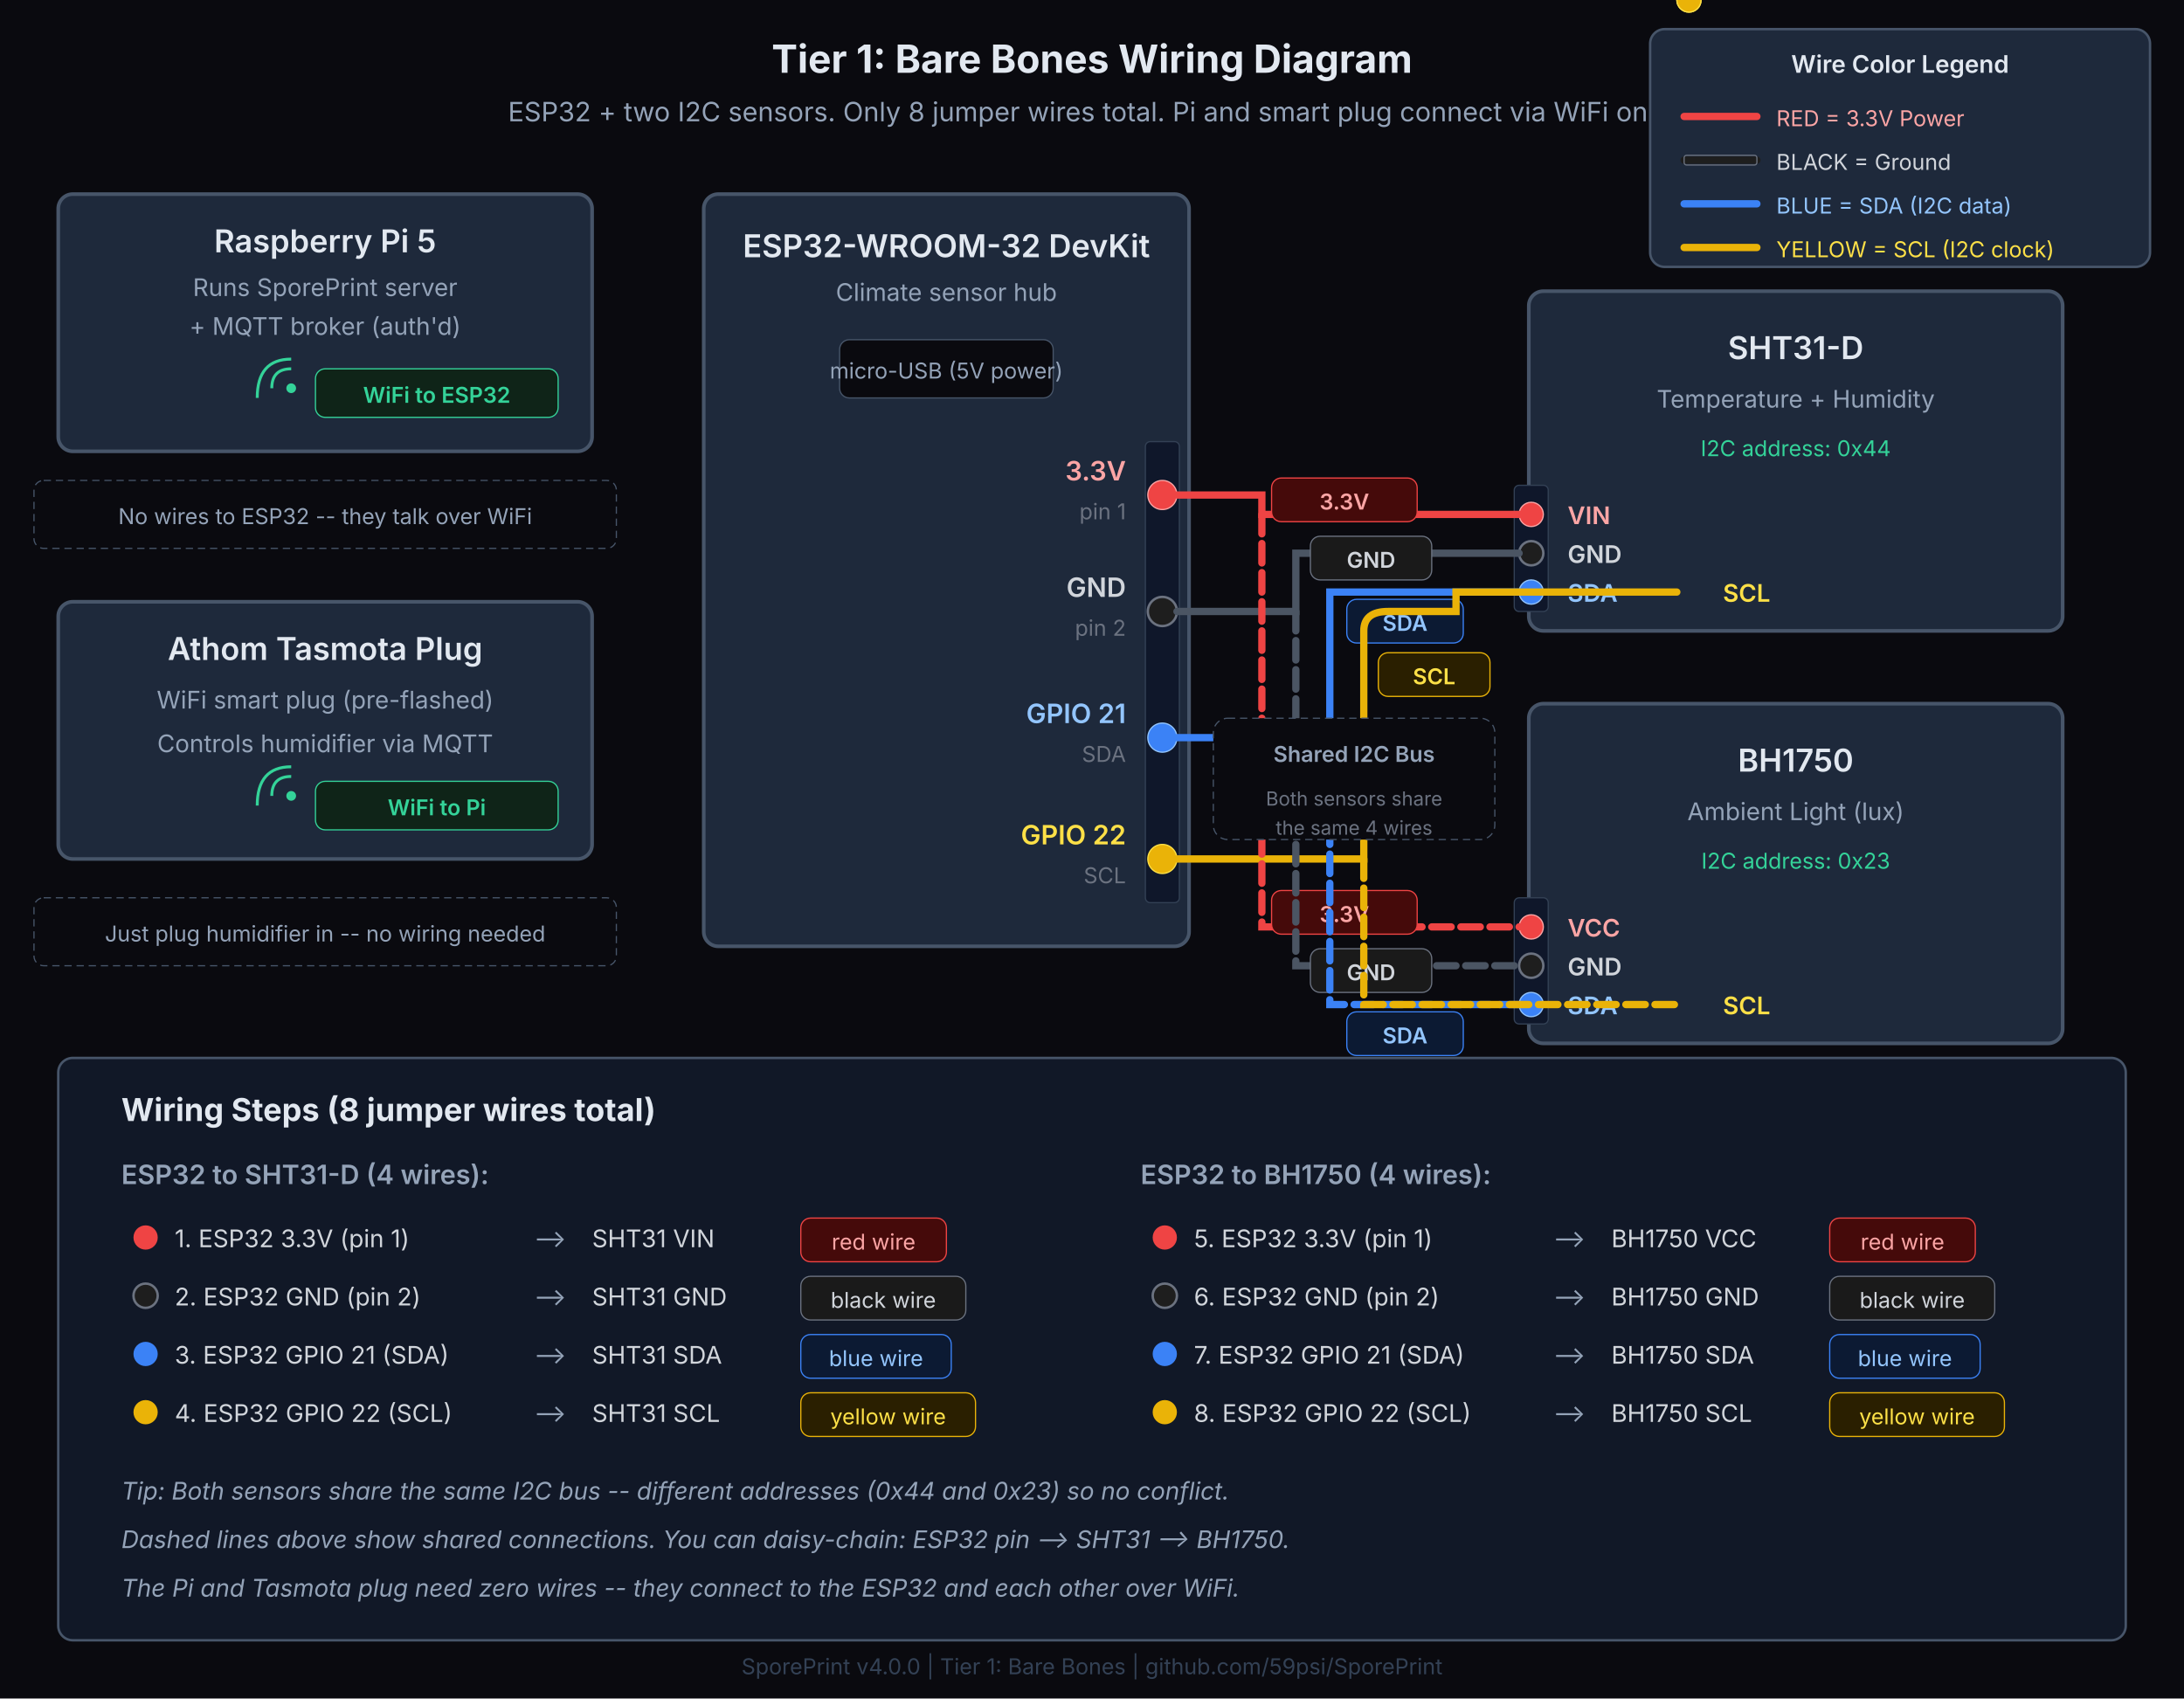
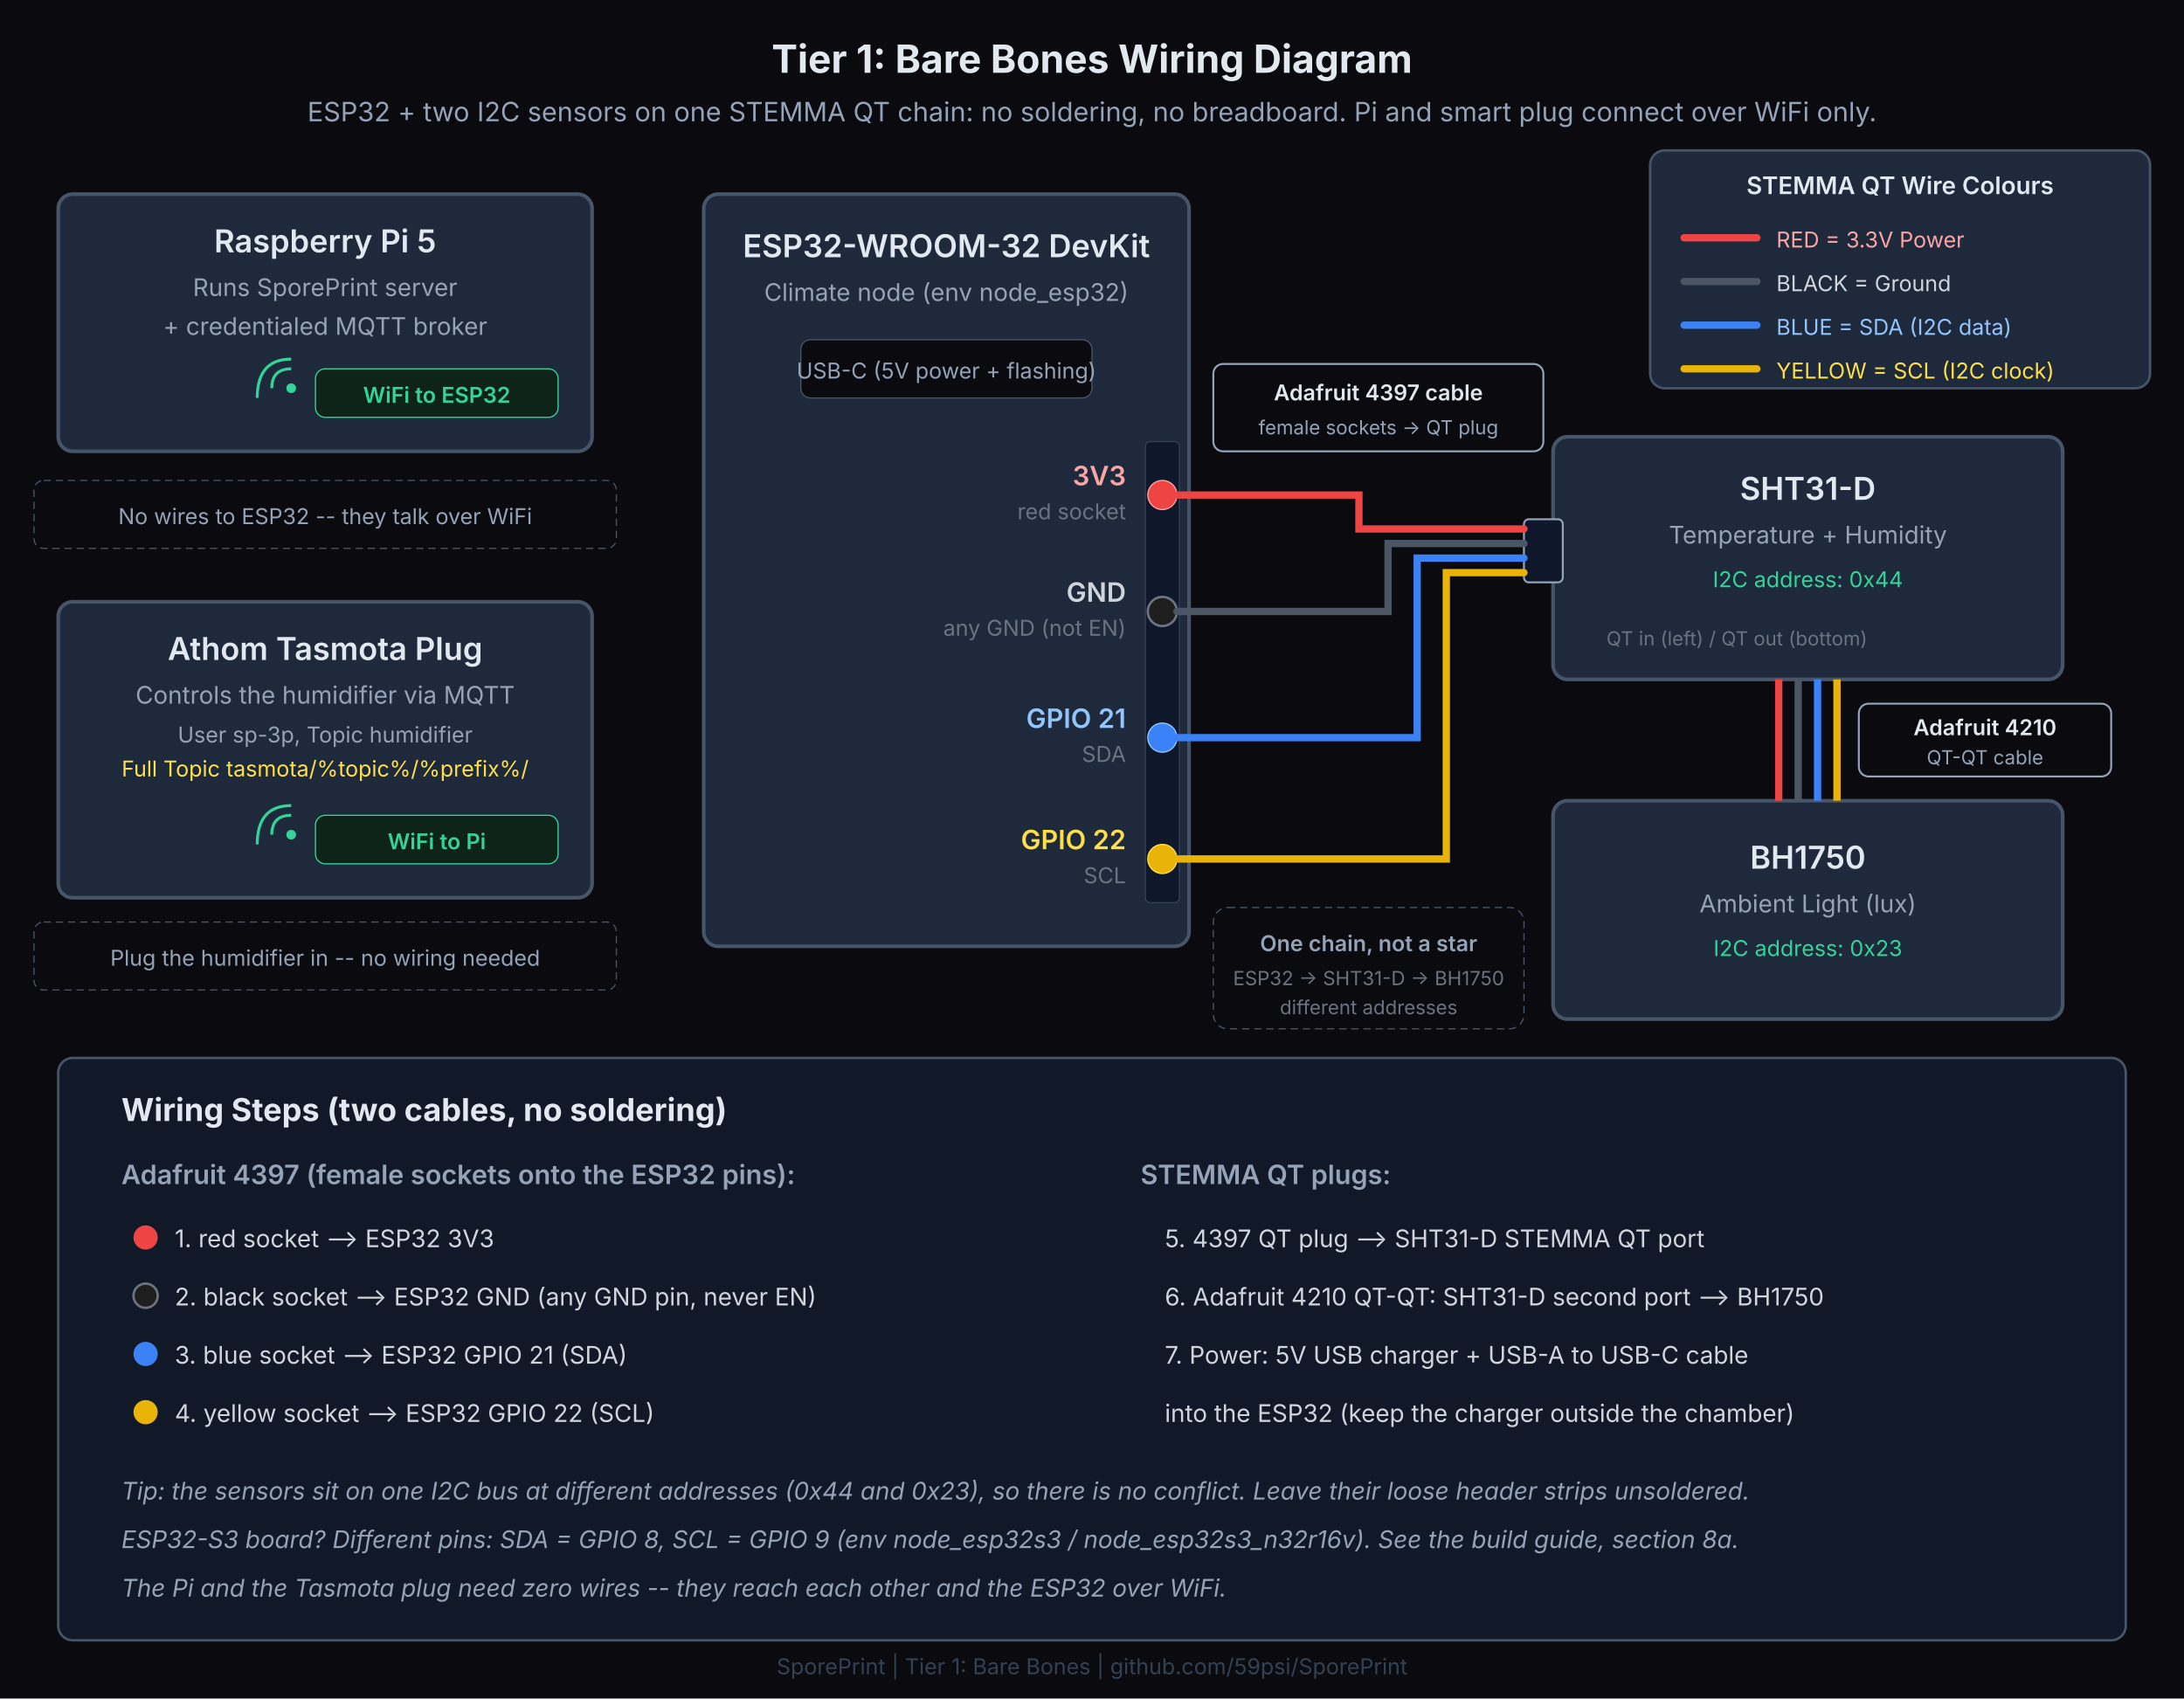
<svg xmlns="http://www.w3.org/2000/svg" viewBox="0 0 900 700" width="900" height="700">
  <rect width="900" height="700" fill="#0a0a0f" />
  <text x="450" y="30" text-anchor="middle" fill="#e2e8f0" font-family="system-ui, -apple-system, sans-serif" font-size="16" font-weight="700">Tier 1: Bare Bones Wiring Diagram</text>
-   <text x="450" y="50" text-anchor="middle" fill="#94a3b8" font-family="system-ui, -apple-system, sans-serif" font-size="11">ESP32 + two I2C sensors. Only 8 jumper wires total. Pi and smart plug connect via WiFi only.</text>
-   <rect x="680" y="12" width="206" height="98" rx="6" fill="#1e293b" stroke="#475569" stroke-width="1" />
-   <text x="783" y="30" text-anchor="middle" fill="#e2e8f0" font-family="system-ui, -apple-system, sans-serif" font-size="10" font-weight="600">Wire Color Legend</text>
-   <line x1="694" y1="48" x2="724" y2="48" stroke="#ef4444" stroke-width="3" stroke-linecap="round" />
-   <text x="732" y="52" fill="#fca5a5" font-family="system-ui, -apple-system, sans-serif" font-size="9">RED = 3.3V Power</text>
-   <line x1="694" y1="66" x2="724" y2="66" stroke="#1e1e1e" stroke-width="3" stroke-linecap="round" />
-   <rect x="694" y="64" width="30" height="4" rx="1" fill="none" stroke="#6b7280" stroke-width="0.5" />
-   <text x="732" y="70" fill="#d1d5db" font-family="system-ui, -apple-system, sans-serif" font-size="9">BLACK = Ground</text>
-   <line x1="694" y1="84" x2="724" y2="84" stroke="#3b82f6" stroke-width="3" stroke-linecap="round" />
-   <text x="732" y="88" fill="#93c5fd" font-family="system-ui, -apple-system, sans-serif" font-size="9">BLUE = SDA (I2C data)</text>
-   <line x1="694" y1="102" x2="724" y2="102" stroke="#eab308" stroke-width="3" stroke-linecap="round" />
-   <text x="732" y="106" fill="#fde047" font-family="system-ui, -apple-system, sans-serif" font-size="9">YELLOW = SCL (I2C clock)</text>
+   <text x="450" y="50" text-anchor="middle" fill="#94a3b8" font-family="system-ui, -apple-system, sans-serif" font-size="11">ESP32 + two I2C sensors on one STEMMA QT chain: no soldering, no breadboard. Pi and smart plug connect over WiFi only.</text>
+   <rect x="680" y="62" width="206" height="98" rx="6" fill="#1e293b" stroke="#475569" stroke-width="1" />
+   <text x="783" y="80" text-anchor="middle" fill="#e2e8f0" font-family="system-ui, -apple-system, sans-serif" font-size="10" font-weight="600">STEMMA QT Wire Colours</text>
+   <line x1="694" y1="98" x2="724" y2="98" stroke="#ef4444" stroke-width="3" stroke-linecap="round" />
+   <text x="732" y="102" fill="#fca5a5" font-family="system-ui, -apple-system, sans-serif" font-size="9">RED = 3.3V Power</text>
+   <line x1="694" y1="116" x2="724" y2="116" stroke="#4b5563" stroke-width="3" stroke-linecap="round" />
+   <text x="732" y="120" fill="#d1d5db" font-family="system-ui, -apple-system, sans-serif" font-size="9">BLACK = Ground</text>
+   <line x1="694" y1="134" x2="724" y2="134" stroke="#3b82f6" stroke-width="3" stroke-linecap="round" />
+   <text x="732" y="138" fill="#93c5fd" font-family="system-ui, -apple-system, sans-serif" font-size="9">BLUE = SDA (I2C data)</text>
+   <line x1="694" y1="152" x2="724" y2="152" stroke="#eab308" stroke-width="3" stroke-linecap="round" />
+   <text x="732" y="156" fill="#fde047" font-family="system-ui, -apple-system, sans-serif" font-size="9">YELLOW = SCL (I2C clock)</text>
  <rect x="24" y="80" width="220" height="106" rx="6" fill="#1e293b" stroke="#475569" stroke-width="1.5" />
  <text x="134" y="104" text-anchor="middle" fill="#e2e8f0" font-family="system-ui, -apple-system, sans-serif" font-size="13" font-weight="600">Raspberry Pi 5</text>
  <text x="134" y="122" text-anchor="middle" fill="#94a3b8" font-family="system-ui, -apple-system, sans-serif" font-size="10">Runs SporePrint server</text>
-   <text x="134" y="138" text-anchor="middle" fill="#94a3b8" font-family="system-ui, -apple-system, sans-serif" font-size="10">+ MQTT broker (auth'd)</text>
+   <text x="134" y="138" text-anchor="middle" fill="#94a3b8" font-family="system-ui, -apple-system, sans-serif" font-size="10">+ credentialed MQTT broker</text>
  <path d="M 112 160 Q 112 152 120 152" fill="none" stroke="#34d399" stroke-width="1.2" />
  <path d="M 106 164 Q 106 148 120 148" fill="none" stroke="#34d399" stroke-width="1.2" />
  <circle cx="120" cy="160" r="2" fill="#34d399" />
  <rect x="130" y="152" width="100" height="20" rx="4" fill="#0f2418" stroke="#34d399" stroke-width="0.5" />
  <text x="180" y="166" text-anchor="middle" fill="#34d399" font-family="system-ui, -apple-system, sans-serif" font-size="9" font-weight="600">WiFi to ESP32</text>
  <rect x="14" y="198" width="240" height="28" rx="4" fill="#0a0a0f" stroke="#475569" stroke-width="0.5" stroke-dasharray="3,2" />
  <text x="134" y="216" text-anchor="middle" fill="#94a3b8" font-family="system-ui, -apple-system, sans-serif" font-size="9">No wires to ESP32 -- they talk over WiFi</text>
-   <rect x="24" y="248" width="220" height="106" rx="6" fill="#1e293b" stroke="#475569" stroke-width="1.5" />
+   <rect x="24" y="248" width="220" height="122" rx="6" fill="#1e293b" stroke="#475569" stroke-width="1.5" />
  <text x="134" y="272" text-anchor="middle" fill="#e2e8f0" font-family="system-ui, -apple-system, sans-serif" font-size="13" font-weight="600">Athom Tasmota Plug</text>
-   <text x="134" y="292" text-anchor="middle" fill="#94a3b8" font-family="system-ui, -apple-system, sans-serif" font-size="10">WiFi smart plug (pre-flashed)</text>
-   <text x="134" y="310" text-anchor="middle" fill="#94a3b8" font-family="system-ui, -apple-system, sans-serif" font-size="10">Controls humidifier via MQTT</text>
-   <path d="M 112 328 Q 112 320 120 320" fill="none" stroke="#34d399" stroke-width="1.2" />
-   <path d="M 106 332 Q 106 316 120 316" fill="none" stroke="#34d399" stroke-width="1.2" />
-   <circle cx="120" cy="328" r="2" fill="#34d399" />
-   <rect x="130" y="322" width="100" height="20" rx="4" fill="#0f2418" stroke="#34d399" stroke-width="0.5" />
-   <text x="180" y="336" text-anchor="middle" fill="#34d399" font-family="system-ui, -apple-system, sans-serif" font-size="9" font-weight="600">WiFi to Pi</text>
-   <rect x="14" y="370" width="240" height="28" rx="4" fill="#0a0a0f" stroke="#475569" stroke-width="0.5" stroke-dasharray="3,2" />
-   <text x="134" y="388" text-anchor="middle" fill="#94a3b8" font-family="system-ui, -apple-system, sans-serif" font-size="9">Just plug humidifier in -- no wiring needed</text>
+   <text x="134" y="290" text-anchor="middle" fill="#94a3b8" font-family="system-ui, -apple-system, sans-serif" font-size="10">Controls the humidifier via MQTT</text>
+   <text x="134" y="306" text-anchor="middle" fill="#94a3b8" font-family="system-ui, -apple-system, sans-serif" font-size="9">User sp-3p, Topic humidifier</text>
+   <text x="134" y="320" text-anchor="middle" fill="#fde047" font-family="system-ui, -apple-system, sans-serif" font-size="9">Full Topic tasmota/%topic%/%prefix%/</text>
+   <path d="M 112 344 Q 112 336 120 336" fill="none" stroke="#34d399" stroke-width="1.2" />
+   <path d="M 106 348 Q 106 332 120 332" fill="none" stroke="#34d399" stroke-width="1.2" />
+   <circle cx="120" cy="344" r="2" fill="#34d399" />
+   <rect x="130" y="336" width="100" height="20" rx="4" fill="#0f2418" stroke="#34d399" stroke-width="0.5" />
+   <text x="180" y="350" text-anchor="middle" fill="#34d399" font-family="system-ui, -apple-system, sans-serif" font-size="9" font-weight="600">WiFi to Pi</text>
+   <rect x="14" y="380" width="240" height="28" rx="4" fill="#0a0a0f" stroke="#475569" stroke-width="0.5" stroke-dasharray="3,2" />
+   <text x="134" y="398" text-anchor="middle" fill="#94a3b8" font-family="system-ui, -apple-system, sans-serif" font-size="9">Plug the humidifier in -- no wiring needed</text>
  <rect x="290" y="80" width="200" height="310" rx="6" fill="#1e293b" stroke="#475569" stroke-width="1.5" />
  <text x="390" y="106" text-anchor="middle" fill="#e2e8f0" font-family="system-ui, -apple-system, sans-serif" font-size="13" font-weight="600">ESP32-WROOM-32 DevKit</text>
-   <text x="390" y="124" text-anchor="middle" fill="#94a3b8" font-family="system-ui, -apple-system, sans-serif" font-size="10">Climate sensor hub</text>
-   <rect x="346" y="140" width="88" height="24" rx="4" fill="#0a0a0f" stroke="#475569" stroke-width="0.5" />
-   <text x="390" y="156" text-anchor="middle" fill="#94a3b8" font-family="system-ui, -apple-system, sans-serif" font-size="9">micro-USB (5V power)</text>
+   <text x="390" y="124" text-anchor="middle" fill="#94a3b8" font-family="system-ui, -apple-system, sans-serif" font-size="10">Climate node (env node_esp32)</text>
+   <rect x="330" y="140" width="120" height="24" rx="4" fill="#0a0a0f" stroke="#475569" stroke-width="0.5" />
+   <text x="390" y="156" text-anchor="middle" fill="#94a3b8" font-family="system-ui, -apple-system, sans-serif" font-size="9">USB-C (5V power + flashing)</text>
  <rect x="472" y="182" width="14" height="190" rx="2" fill="#0f172a" stroke="#334155" stroke-width="0.5" />
  <circle cx="479" cy="204" r="6" fill="#ef4444" stroke="#fca5a5" stroke-width="0.5" />
-   <text x="464" y="198" text-anchor="end" fill="#fca5a5" font-family="system-ui, -apple-system, sans-serif" font-size="11" font-weight="600">3.3V</text>
-   <text x="464" y="214" text-anchor="end" fill="#6b7280" font-family="system-ui, -apple-system, sans-serif" font-size="9">pin 1</text>
+   <text x="464" y="200" text-anchor="end" fill="#fca5a5" font-family="system-ui, -apple-system, sans-serif" font-size="11" font-weight="600">3V3</text>
+   <text x="464" y="214" text-anchor="end" fill="#6b7280" font-family="system-ui, -apple-system, sans-serif" font-size="9">red socket</text>
  <circle cx="479" cy="252" r="6" fill="#1e1e1e" stroke="#6b7280" stroke-width="1" />
-   <text x="464" y="246" text-anchor="end" fill="#d1d5db" font-family="system-ui, -apple-system, sans-serif" font-size="11" font-weight="600">GND</text>
-   <text x="464" y="262" text-anchor="end" fill="#6b7280" font-family="system-ui, -apple-system, sans-serif" font-size="9">pin 2</text>
+   <text x="464" y="248" text-anchor="end" fill="#d1d5db" font-family="system-ui, -apple-system, sans-serif" font-size="11" font-weight="600">GND</text>
+   <text x="464" y="262" text-anchor="end" fill="#6b7280" font-family="system-ui, -apple-system, sans-serif" font-size="9">any GND (not EN)</text>
  <circle cx="479" cy="304" r="6" fill="#3b82f6" stroke="#93c5fd" stroke-width="0.5" />
-   <text x="464" y="298" text-anchor="end" fill="#93c5fd" font-family="system-ui, -apple-system, sans-serif" font-size="11" font-weight="600">GPIO 21</text>
+   <text x="464" y="300" text-anchor="end" fill="#93c5fd" font-family="system-ui, -apple-system, sans-serif" font-size="11" font-weight="600">GPIO 21</text>
  <text x="464" y="314" text-anchor="end" fill="#6b7280" font-family="system-ui, -apple-system, sans-serif" font-size="9">SDA</text>
  <circle cx="479" cy="354" r="6" fill="#eab308" stroke="#fde047" stroke-width="0.5" />
-   <text x="464" y="348" text-anchor="end" fill="#fde047" font-family="system-ui, -apple-system, sans-serif" font-size="11" font-weight="600">GPIO 22</text>
+   <text x="464" y="350" text-anchor="end" fill="#fde047" font-family="system-ui, -apple-system, sans-serif" font-size="11" font-weight="600">GPIO 22</text>
  <text x="464" y="364" text-anchor="end" fill="#6b7280" font-family="system-ui, -apple-system, sans-serif" font-size="9">SCL</text>
-   <rect x="630" y="120" width="220" height="140" rx="6" fill="#1e293b" stroke="#475569" stroke-width="1.5" />
-   <text x="740" y="148" text-anchor="middle" fill="#e2e8f0" font-family="system-ui, -apple-system, sans-serif" font-size="13" font-weight="600">SHT31-D</text>
-   <text x="740" y="168" text-anchor="middle" fill="#94a3b8" font-family="system-ui, -apple-system, sans-serif" font-size="10">Temperature + Humidity</text>
-   <text x="740" y="188" text-anchor="middle" fill="#34d399" font-family="system-ui, -apple-system, sans-serif" font-size="9">I2C address: 0x44</text>
-   <rect x="624" y="200" width="14" height="52" rx="2" fill="#0f172a" stroke="#334155" stroke-width="0.5" />
-   <circle cx="631" cy="212" r="5" fill="#ef4444" stroke="#fca5a5" stroke-width="0.5" />
-   <text x="646" y="216" fill="#fca5a5" font-family="system-ui, -apple-system, sans-serif" font-size="10" font-weight="600">VIN</text>
-   <circle cx="631" cy="228" r="5" fill="#1e1e1e" stroke="#6b7280" stroke-width="1" />
-   <text x="646" y="232" fill="#d1d5db" font-family="system-ui, -apple-system, sans-serif" font-size="10" font-weight="600">GND</text>
-   <circle cx="631" cy="244" r="5" fill="#3b82f6" stroke="#93c5fd" stroke-width="0.5" />
-   <text x="646" y="248" fill="#93c5fd" font-family="system-ui, -apple-system, sans-serif" font-size="10" font-weight="600">SDA</text>
-   <rect x="630" y="290" width="220" height="140" rx="6" fill="#1e293b" stroke="#475569" stroke-width="1.5" />
-   <text x="740" y="318" text-anchor="middle" fill="#e2e8f0" font-family="system-ui, -apple-system, sans-serif" font-size="13" font-weight="600">BH1750</text>
-   <text x="740" y="338" text-anchor="middle" fill="#94a3b8" font-family="system-ui, -apple-system, sans-serif" font-size="10">Ambient Light (lux)</text>
-   <text x="740" y="358" text-anchor="middle" fill="#34d399" font-family="system-ui, -apple-system, sans-serif" font-size="9">I2C address: 0x23</text>
-   <rect x="624" y="370" width="14" height="52" rx="2" fill="#0f172a" stroke="#334155" stroke-width="0.5" />
-   <circle cx="631" cy="382" r="5" fill="#ef4444" stroke="#fca5a5" stroke-width="0.5" />
-   <text x="646" y="386" fill="#fca5a5" font-family="system-ui, -apple-system, sans-serif" font-size="10" font-weight="600">VCC</text>
-   <circle cx="631" cy="398" r="5" fill="#1e1e1e" stroke="#6b7280" stroke-width="1" />
-   <text x="646" y="402" fill="#d1d5db" font-family="system-ui, -apple-system, sans-serif" font-size="10" font-weight="600">GND</text>
-   <circle cx="631" cy="414" r="5" fill="#3b82f6" stroke="#93c5fd" stroke-width="0.5" />
-   <text x="646" y="418" fill="#93c5fd" font-family="system-ui, -apple-system, sans-serif" font-size="10" font-weight="600">SDA</text>
-   <circle cx="696" y="244" r="5" fill="#eab308" stroke="#fde047" stroke-width="0.5" />
-   <text x="710" y="248" fill="#fde047" font-family="system-ui, -apple-system, sans-serif" font-size="10" font-weight="600">SCL</text>
-   <circle cx="696" y="414" r="5" fill="#eab308" stroke="#fde047" stroke-width="0.5" />
-   <text x="710" y="418" fill="#fde047" font-family="system-ui, -apple-system, sans-serif" font-size="10" font-weight="600">SCL</text>
-   <path d="M 485 204 L 520 204 L 520 212 L 626 212" fill="none" stroke="#ef4444" stroke-width="3" stroke-linecap="round" />
+   <rect x="640" y="180" width="210" height="100" rx="6" fill="#1e293b" stroke="#475569" stroke-width="1.5" />
+   <text x="745" y="206" text-anchor="middle" fill="#e2e8f0" font-family="system-ui, -apple-system, sans-serif" font-size="13" font-weight="600">SHT31-D</text>
+   <text x="745" y="224" text-anchor="middle" fill="#94a3b8" font-family="system-ui, -apple-system, sans-serif" font-size="10">Temperature + Humidity</text>
+   <text x="745" y="242" text-anchor="middle" fill="#34d399" font-family="system-ui, -apple-system, sans-serif" font-size="9">I2C address: 0x44</text>
+   <rect x="628" y="214" width="16" height="26" rx="2" fill="#0f172a" stroke="#94a3b8" stroke-width="0.8" />
+   <text x="662" y="266" fill="#6b7280" font-family="system-ui, -apple-system, sans-serif" font-size="8">QT in (left) / QT out (bottom)</text>
+   <rect x="640" y="330" width="210" height="90" rx="6" fill="#1e293b" stroke="#475569" stroke-width="1.5" />
+   <text x="745" y="358" text-anchor="middle" fill="#e2e8f0" font-family="system-ui, -apple-system, sans-serif" font-size="13" font-weight="600">BH1750</text>
+   <text x="745" y="376" text-anchor="middle" fill="#94a3b8" font-family="system-ui, -apple-system, sans-serif" font-size="10">Ambient Light (lux)</text>
+   <text x="745" y="394" text-anchor="middle" fill="#34d399" font-family="system-ui, -apple-system, sans-serif" font-size="9">I2C address: 0x23</text>
+   <path d="M 485 204 L 560 204 L 560 218 L 628 218" fill="none" stroke="#ef4444" stroke-width="3" stroke-linecap="round" />
+   <path d="M 485 252 L 572 252 L 572 224 L 628 224" fill="none" stroke="#4b5563" stroke-width="3" stroke-linecap="round" />
+   <path d="M 485 304 L 584 304 L 584 230 L 628 230" fill="none" stroke="#3b82f6" stroke-width="3" stroke-linecap="round" />
+   <path d="M 485 354 L 596 354 L 596 236 L 628 236" fill="none" stroke="#eab308" stroke-width="3" stroke-linecap="round" />
  <g>
-     <rect x="524" y="197" width="60" height="18" rx="4" fill="#450a0a" stroke="#ef4444" stroke-width="0.5" />
-     <text x="554" y="210" text-anchor="middle" fill="#fca5a5" font-family="system-ui, -apple-system, sans-serif" font-size="9" font-weight="600">3.3V</text>
+     <rect x="500" y="150" width="136" height="36" rx="4" fill="#0a0a0f" stroke="#94a3b8" stroke-width="0.8" />
+     <text x="568" y="165" text-anchor="middle" fill="#e2e8f0" font-family="system-ui, -apple-system, sans-serif" font-size="9" font-weight="600">Adafruit 4397 cable</text>
+     <text x="568" y="179" text-anchor="middle" fill="#94a3b8" font-family="system-ui, -apple-system, sans-serif" font-size="8">female sockets → QT plug</text>
  </g>
-   <path d="M 485 252 L 534 252 L 534 228 L 626 228" fill="none" stroke="#4b5563" stroke-width="3" stroke-linecap="round" />
+   <line x1="733" y1="280" x2="733" y2="330" stroke="#ef4444" stroke-width="3" />
+   <line x1="741" y1="280" x2="741" y2="330" stroke="#4b5563" stroke-width="3" />
+   <line x1="749" y1="280" x2="749" y2="330" stroke="#3b82f6" stroke-width="3" />
+   <line x1="757" y1="280" x2="757" y2="330" stroke="#eab308" stroke-width="3" />
  <g>
-     <rect x="540" y="221" width="50" height="18" rx="4" fill="#1a1a1a" stroke="#6b7280" stroke-width="0.5" />
-     <text x="565" y="234" text-anchor="middle" fill="#d1d5db" font-family="system-ui, -apple-system, sans-serif" font-size="9" font-weight="600">GND</text>
+     <rect x="766" y="290" width="104" height="30" rx="4" fill="#0a0a0f" stroke="#94a3b8" stroke-width="0.8" />
+     <text x="818" y="303" text-anchor="middle" fill="#e2e8f0" font-family="system-ui, -apple-system, sans-serif" font-size="9" font-weight="600">Adafruit 4210</text>
+     <text x="818" y="315" text-anchor="middle" fill="#94a3b8" font-family="system-ui, -apple-system, sans-serif" font-size="8">QT-QT cable</text>
  </g>
-   <path d="M 485 304 L 548 304 L 548 244 L 626 244" fill="none" stroke="#3b82f6" stroke-width="3" stroke-linecap="round" />
-   <g>
-     <rect x="555" y="247" width="48" height="18" rx="4" fill="#0c1a33" stroke="#3b82f6" stroke-width="0.5" />
-     <text x="579" y="260" text-anchor="middle" fill="#93c5fd" font-family="system-ui, -apple-system, sans-serif" font-size="9" font-weight="600">SDA</text>
-   </g>
-   <path d="M 485 354 L 562 354 L 562 260 Q 562 252 572 252 L 600 252 L 600 244 L 691 244" fill="none" stroke="#eab308" stroke-width="3" stroke-linecap="round" />
-   <g>
-     <rect x="568" y="269" width="46" height="18" rx="4" fill="#2a1f00" stroke="#eab308" stroke-width="0.5" />
-     <text x="591" y="282" text-anchor="middle" fill="#fde047" font-family="system-ui, -apple-system, sans-serif" font-size="9" font-weight="600">SCL</text>
-   </g>
-   <path d="M 520 212 L 520 382 L 626 382" fill="none" stroke="#ef4444" stroke-width="3" stroke-linecap="round" stroke-dasharray="8,4" />
-   <g>
-     <rect x="524" y="367" width="60" height="18" rx="4" fill="#450a0a" stroke="#ef4444" stroke-width="0.5" />
-     <text x="554" y="380" text-anchor="middle" fill="#fca5a5" font-family="system-ui, -apple-system, sans-serif" font-size="9" font-weight="600">3.3V</text>
-   </g>
-   <path d="M 534 252 L 534 398 L 626 398" fill="none" stroke="#4b5563" stroke-width="3" stroke-linecap="round" stroke-dasharray="8,4" />
-   <g>
-     <rect x="540" y="391" width="50" height="18" rx="4" fill="#1a1a1a" stroke="#6b7280" stroke-width="0.5" />
-     <text x="565" y="404" text-anchor="middle" fill="#d1d5db" font-family="system-ui, -apple-system, sans-serif" font-size="9" font-weight="600">GND</text>
-   </g>
-   <path d="M 548 304 L 548 414 L 626 414" fill="none" stroke="#3b82f6" stroke-width="3" stroke-linecap="round" stroke-dasharray="8,4" />
-   <g>
-     <rect x="555" y="417" width="48" height="18" rx="4" fill="#0c1a33" stroke="#3b82f6" stroke-width="0.5" />
-     <text x="579" y="430" text-anchor="middle" fill="#93c5fd" font-family="system-ui, -apple-system, sans-serif" font-size="9" font-weight="600">SDA</text>
-   </g>
-   <path d="M 562 354 L 562 414 L 691 414" fill="none" stroke="#eab308" stroke-width="3" stroke-linecap="round" stroke-dasharray="8,4" />
-   <g>
-     <rect x="568" y="440" width="46" height="18" rx="4" fill="#2a1f00" stroke="#eab308" stroke-width="0.5" />
-     <text x="591" y="453" text-anchor="middle" fill="#fde047" font-family="system-ui, -apple-system, sans-serif" font-size="9" font-weight="600">SCL</text>
-   </g>
-   <rect x="500" y="296" width="116" height="50" rx="6" fill="#0a0a0f" stroke="#475569" stroke-width="0.5" stroke-dasharray="3,2" />
-   <text x="558" y="314" text-anchor="middle" fill="#94a3b8" font-family="system-ui, -apple-system, sans-serif" font-size="9" font-weight="600">Shared I2C Bus</text>
-   <text x="558" y="332" text-anchor="middle" fill="#6b7280" font-family="system-ui, -apple-system, sans-serif" font-size="8">Both sensors share</text>
-   <text x="558" y="344" text-anchor="middle" fill="#6b7280" font-family="system-ui, -apple-system, sans-serif" font-size="8">the same 4 wires</text>
+   <rect x="500" y="374" width="128" height="50" rx="6" fill="#0a0a0f" stroke="#475569" stroke-width="0.5" stroke-dasharray="3,2" />
+   <text x="564" y="392" text-anchor="middle" fill="#94a3b8" font-family="system-ui, -apple-system, sans-serif" font-size="9" font-weight="600">One chain, not a star</text>
+   <text x="564" y="406" text-anchor="middle" fill="#6b7280" font-family="system-ui, -apple-system, sans-serif" font-size="8">ESP32 → SHT31-D → BH1750</text>
+   <text x="564" y="418" text-anchor="middle" fill="#6b7280" font-family="system-ui, -apple-system, sans-serif" font-size="8">different addresses</text>
  <rect x="24" y="436" width="852" height="240" rx="6" fill="#111827" stroke="#475569" stroke-width="1" />
-   <text x="50" y="462" fill="#e2e8f0" font-family="system-ui, -apple-system, sans-serif" font-size="13" font-weight="700">Wiring Steps (8 jumper wires total)</text>
-   <text x="50" y="488" fill="#94a3b8" font-family="system-ui, -apple-system, sans-serif" font-size="11" font-weight="600">ESP32 to SHT31-D (4 wires):</text>
+   <text x="50" y="462" fill="#e2e8f0" font-family="system-ui, -apple-system, sans-serif" font-size="13" font-weight="700">Wiring Steps (two cables, no soldering)</text>
+   <text x="50" y="488" fill="#94a3b8" font-family="system-ui, -apple-system, sans-serif" font-size="11" font-weight="600">Adafruit 4397 (female sockets onto the ESP32 pins):</text>
  <circle cx="60" cy="510" r="5" fill="#ef4444" />
-   <text x="72" y="514" fill="#d1d5db" font-family="system-ui, -apple-system, sans-serif" font-size="10">1. ESP32 3.3V (pin 1)</text>
-   <text x="220" y="514" fill="#94a3b8" font-family="system-ui, -apple-system, sans-serif" font-size="10">--&gt;</text>
-   <text x="244" y="514" fill="#d1d5db" font-family="system-ui, -apple-system, sans-serif" font-size="10">SHT31 VIN</text>
-   <rect x="330" y="502" width="60" height="18" rx="4" fill="#450a0a" stroke="#ef4444" stroke-width="0.5" />
-   <text x="360" y="515" text-anchor="middle" fill="#fca5a5" font-family="system-ui, -apple-system, sans-serif" font-size="9">red wire</text>
+   <text x="72" y="514" fill="#d1d5db" font-family="system-ui, -apple-system, sans-serif" font-size="10">1. red socket  --&gt;  ESP32 3V3</text>
  <circle cx="60" cy="534" r="5" fill="#1e1e1e" stroke="#6b7280" stroke-width="1" />
-   <text x="72" y="538" fill="#d1d5db" font-family="system-ui, -apple-system, sans-serif" font-size="10">2. ESP32 GND (pin 2)</text>
-   <text x="220" y="538" fill="#94a3b8" font-family="system-ui, -apple-system, sans-serif" font-size="10">--&gt;</text>
-   <text x="244" y="538" fill="#d1d5db" font-family="system-ui, -apple-system, sans-serif" font-size="10">SHT31 GND</text>
-   <rect x="330" y="526" width="68" height="18" rx="4" fill="#1a1a1a" stroke="#6b7280" stroke-width="0.5" />
-   <text x="364" y="539" text-anchor="middle" fill="#d1d5db" font-family="system-ui, -apple-system, sans-serif" font-size="9">black wire</text>
+   <text x="72" y="538" fill="#d1d5db" font-family="system-ui, -apple-system, sans-serif" font-size="10">2. black socket  --&gt;  ESP32 GND (any GND pin, never EN)</text>
  <circle cx="60" cy="558" r="5" fill="#3b82f6" />
-   <text x="72" y="562" fill="#d1d5db" font-family="system-ui, -apple-system, sans-serif" font-size="10">3. ESP32 GPIO 21 (SDA)</text>
-   <text x="220" y="562" fill="#94a3b8" font-family="system-ui, -apple-system, sans-serif" font-size="10">--&gt;</text>
-   <text x="244" y="562" fill="#d1d5db" font-family="system-ui, -apple-system, sans-serif" font-size="10">SHT31 SDA</text>
-   <rect x="330" y="550" width="62" height="18" rx="4" fill="#0c1a33" stroke="#3b82f6" stroke-width="0.5" />
-   <text x="361" y="563" text-anchor="middle" fill="#93c5fd" font-family="system-ui, -apple-system, sans-serif" font-size="9">blue wire</text>
+   <text x="72" y="562" fill="#d1d5db" font-family="system-ui, -apple-system, sans-serif" font-size="10">3. blue socket  --&gt;  ESP32 GPIO 21 (SDA)</text>
  <circle cx="60" cy="582" r="5" fill="#eab308" />
-   <text x="72" y="586" fill="#d1d5db" font-family="system-ui, -apple-system, sans-serif" font-size="10">4. ESP32 GPIO 22 (SCL)</text>
-   <text x="220" y="586" fill="#94a3b8" font-family="system-ui, -apple-system, sans-serif" font-size="10">--&gt;</text>
-   <text x="244" y="586" fill="#d1d5db" font-family="system-ui, -apple-system, sans-serif" font-size="10">SHT31 SCL</text>
-   <rect x="330" y="574" width="72" height="18" rx="4" fill="#2a1f00" stroke="#eab308" stroke-width="0.5" />
-   <text x="366" y="587" text-anchor="middle" fill="#fde047" font-family="system-ui, -apple-system, sans-serif" font-size="9">yellow wire</text>
-   <text x="470" y="488" fill="#94a3b8" font-family="system-ui, -apple-system, sans-serif" font-size="11" font-weight="600">ESP32 to BH1750 (4 wires):</text>
-   <circle cx="480" cy="510" r="5" fill="#ef4444" />
-   <text x="492" y="514" fill="#d1d5db" font-family="system-ui, -apple-system, sans-serif" font-size="10">5. ESP32 3.3V (pin 1)</text>
-   <text x="640" y="514" fill="#94a3b8" font-family="system-ui, -apple-system, sans-serif" font-size="10">--&gt;</text>
-   <text x="664" y="514" fill="#d1d5db" font-family="system-ui, -apple-system, sans-serif" font-size="10">BH1750 VCC</text>
-   <rect x="754" y="502" width="60" height="18" rx="4" fill="#450a0a" stroke="#ef4444" stroke-width="0.5" />
-   <text x="784" y="515" text-anchor="middle" fill="#fca5a5" font-family="system-ui, -apple-system, sans-serif" font-size="9">red wire</text>
-   <circle cx="480" cy="534" r="5" fill="#1e1e1e" stroke="#6b7280" stroke-width="1" />
-   <text x="492" y="538" fill="#d1d5db" font-family="system-ui, -apple-system, sans-serif" font-size="10">6. ESP32 GND (pin 2)</text>
-   <text x="640" y="538" fill="#94a3b8" font-family="system-ui, -apple-system, sans-serif" font-size="10">--&gt;</text>
-   <text x="664" y="538" fill="#d1d5db" font-family="system-ui, -apple-system, sans-serif" font-size="10">BH1750 GND</text>
-   <rect x="754" y="526" width="68" height="18" rx="4" fill="#1a1a1a" stroke="#6b7280" stroke-width="0.5" />
-   <text x="788" y="539" text-anchor="middle" fill="#d1d5db" font-family="system-ui, -apple-system, sans-serif" font-size="9">black wire</text>
-   <circle cx="480" cy="558" r="5" fill="#3b82f6" />
-   <text x="492" y="562" fill="#d1d5db" font-family="system-ui, -apple-system, sans-serif" font-size="10">7. ESP32 GPIO 21 (SDA)</text>
-   <text x="640" y="562" fill="#94a3b8" font-family="system-ui, -apple-system, sans-serif" font-size="10">--&gt;</text>
-   <text x="664" y="562" fill="#d1d5db" font-family="system-ui, -apple-system, sans-serif" font-size="10">BH1750 SDA</text>
-   <rect x="754" y="550" width="62" height="18" rx="4" fill="#0c1a33" stroke="#3b82f6" stroke-width="0.5" />
-   <text x="785" y="563" text-anchor="middle" fill="#93c5fd" font-family="system-ui, -apple-system, sans-serif" font-size="9">blue wire</text>
-   <circle cx="480" cy="582" r="5" fill="#eab308" />
-   <text x="492" y="586" fill="#d1d5db" font-family="system-ui, -apple-system, sans-serif" font-size="10">8. ESP32 GPIO 22 (SCL)</text>
-   <text x="640" y="586" fill="#94a3b8" font-family="system-ui, -apple-system, sans-serif" font-size="10">--&gt;</text>
-   <text x="664" y="586" fill="#d1d5db" font-family="system-ui, -apple-system, sans-serif" font-size="10">BH1750 SCL</text>
-   <rect x="754" y="574" width="72" height="18" rx="4" fill="#2a1f00" stroke="#eab308" stroke-width="0.5" />
-   <text x="790" y="587" text-anchor="middle" fill="#fde047" font-family="system-ui, -apple-system, sans-serif" font-size="9">yellow wire</text>
-   <text x="50" y="618" fill="#94a3b8" font-family="system-ui, -apple-system, sans-serif" font-size="10" font-style="italic">Tip: Both sensors share the same I2C bus -- different addresses (0x44 and 0x23) so no conflict.</text>
-   <text x="50" y="638" fill="#94a3b8" font-family="system-ui, -apple-system, sans-serif" font-size="10" font-style="italic">Dashed lines above show shared connections. You can daisy-chain: ESP32 pin --&gt; SHT31 --&gt; BH1750.</text>
-   <text x="50" y="658" fill="#94a3b8" font-family="system-ui, -apple-system, sans-serif" font-size="10" font-style="italic">The Pi and Tasmota plug need zero wires -- they connect to the ESP32 and each other over WiFi.</text>
-   <text x="450" y="690" text-anchor="middle" fill="#334155" font-family="system-ui, -apple-system, sans-serif" font-size="9">SporePrint v4.0.0  |  Tier 1: Bare Bones  |  github.com/59psi/SporePrint</text>
+   <text x="72" y="586" fill="#d1d5db" font-family="system-ui, -apple-system, sans-serif" font-size="10">4. yellow socket  --&gt;  ESP32 GPIO 22 (SCL)</text>
+   <text x="470" y="488" fill="#94a3b8" font-family="system-ui, -apple-system, sans-serif" font-size="11" font-weight="600">STEMMA QT plugs:</text>
+   <text x="480" y="514" fill="#d1d5db" font-family="system-ui, -apple-system, sans-serif" font-size="10">5. 4397 QT plug  --&gt;  SHT31-D STEMMA QT port</text>
+   <text x="480" y="538" fill="#d1d5db" font-family="system-ui, -apple-system, sans-serif" font-size="10">6. Adafruit 4210 QT-QT: SHT31-D second port  --&gt;  BH1750</text>
+   <text x="480" y="562" fill="#d1d5db" font-family="system-ui, -apple-system, sans-serif" font-size="10">7. Power: 5V USB charger + USB-A to USB-C cable</text>
+   <text x="480" y="586" fill="#d1d5db" font-family="system-ui, -apple-system, sans-serif" font-size="10">    into the ESP32 (keep the charger outside the chamber)</text>
+   <text x="50" y="618" fill="#94a3b8" font-family="system-ui, -apple-system, sans-serif" font-size="10" font-style="italic">Tip: the sensors sit on one I2C bus at different addresses (0x44 and 0x23), so there is no conflict. Leave their loose header strips unsoldered.</text>
+   <text x="50" y="638" fill="#94a3b8" font-family="system-ui, -apple-system, sans-serif" font-size="10" font-style="italic">ESP32-S3 board? Different pins: SDA = GPIO 8, SCL = GPIO 9 (env node_esp32s3 / node_esp32s3_n32r16v). See the build guide, section 8a.</text>
+   <text x="50" y="658" fill="#94a3b8" font-family="system-ui, -apple-system, sans-serif" font-size="10" font-style="italic">The Pi and the Tasmota plug need zero wires -- they reach each other and the ESP32 over WiFi.</text>
+   <text x="450" y="690" text-anchor="middle" fill="#334155" font-family="system-ui, -apple-system, sans-serif" font-size="9">SporePrint  |  Tier 1: Bare Bones  |  github.com/59psi/SporePrint</text>
</svg>
